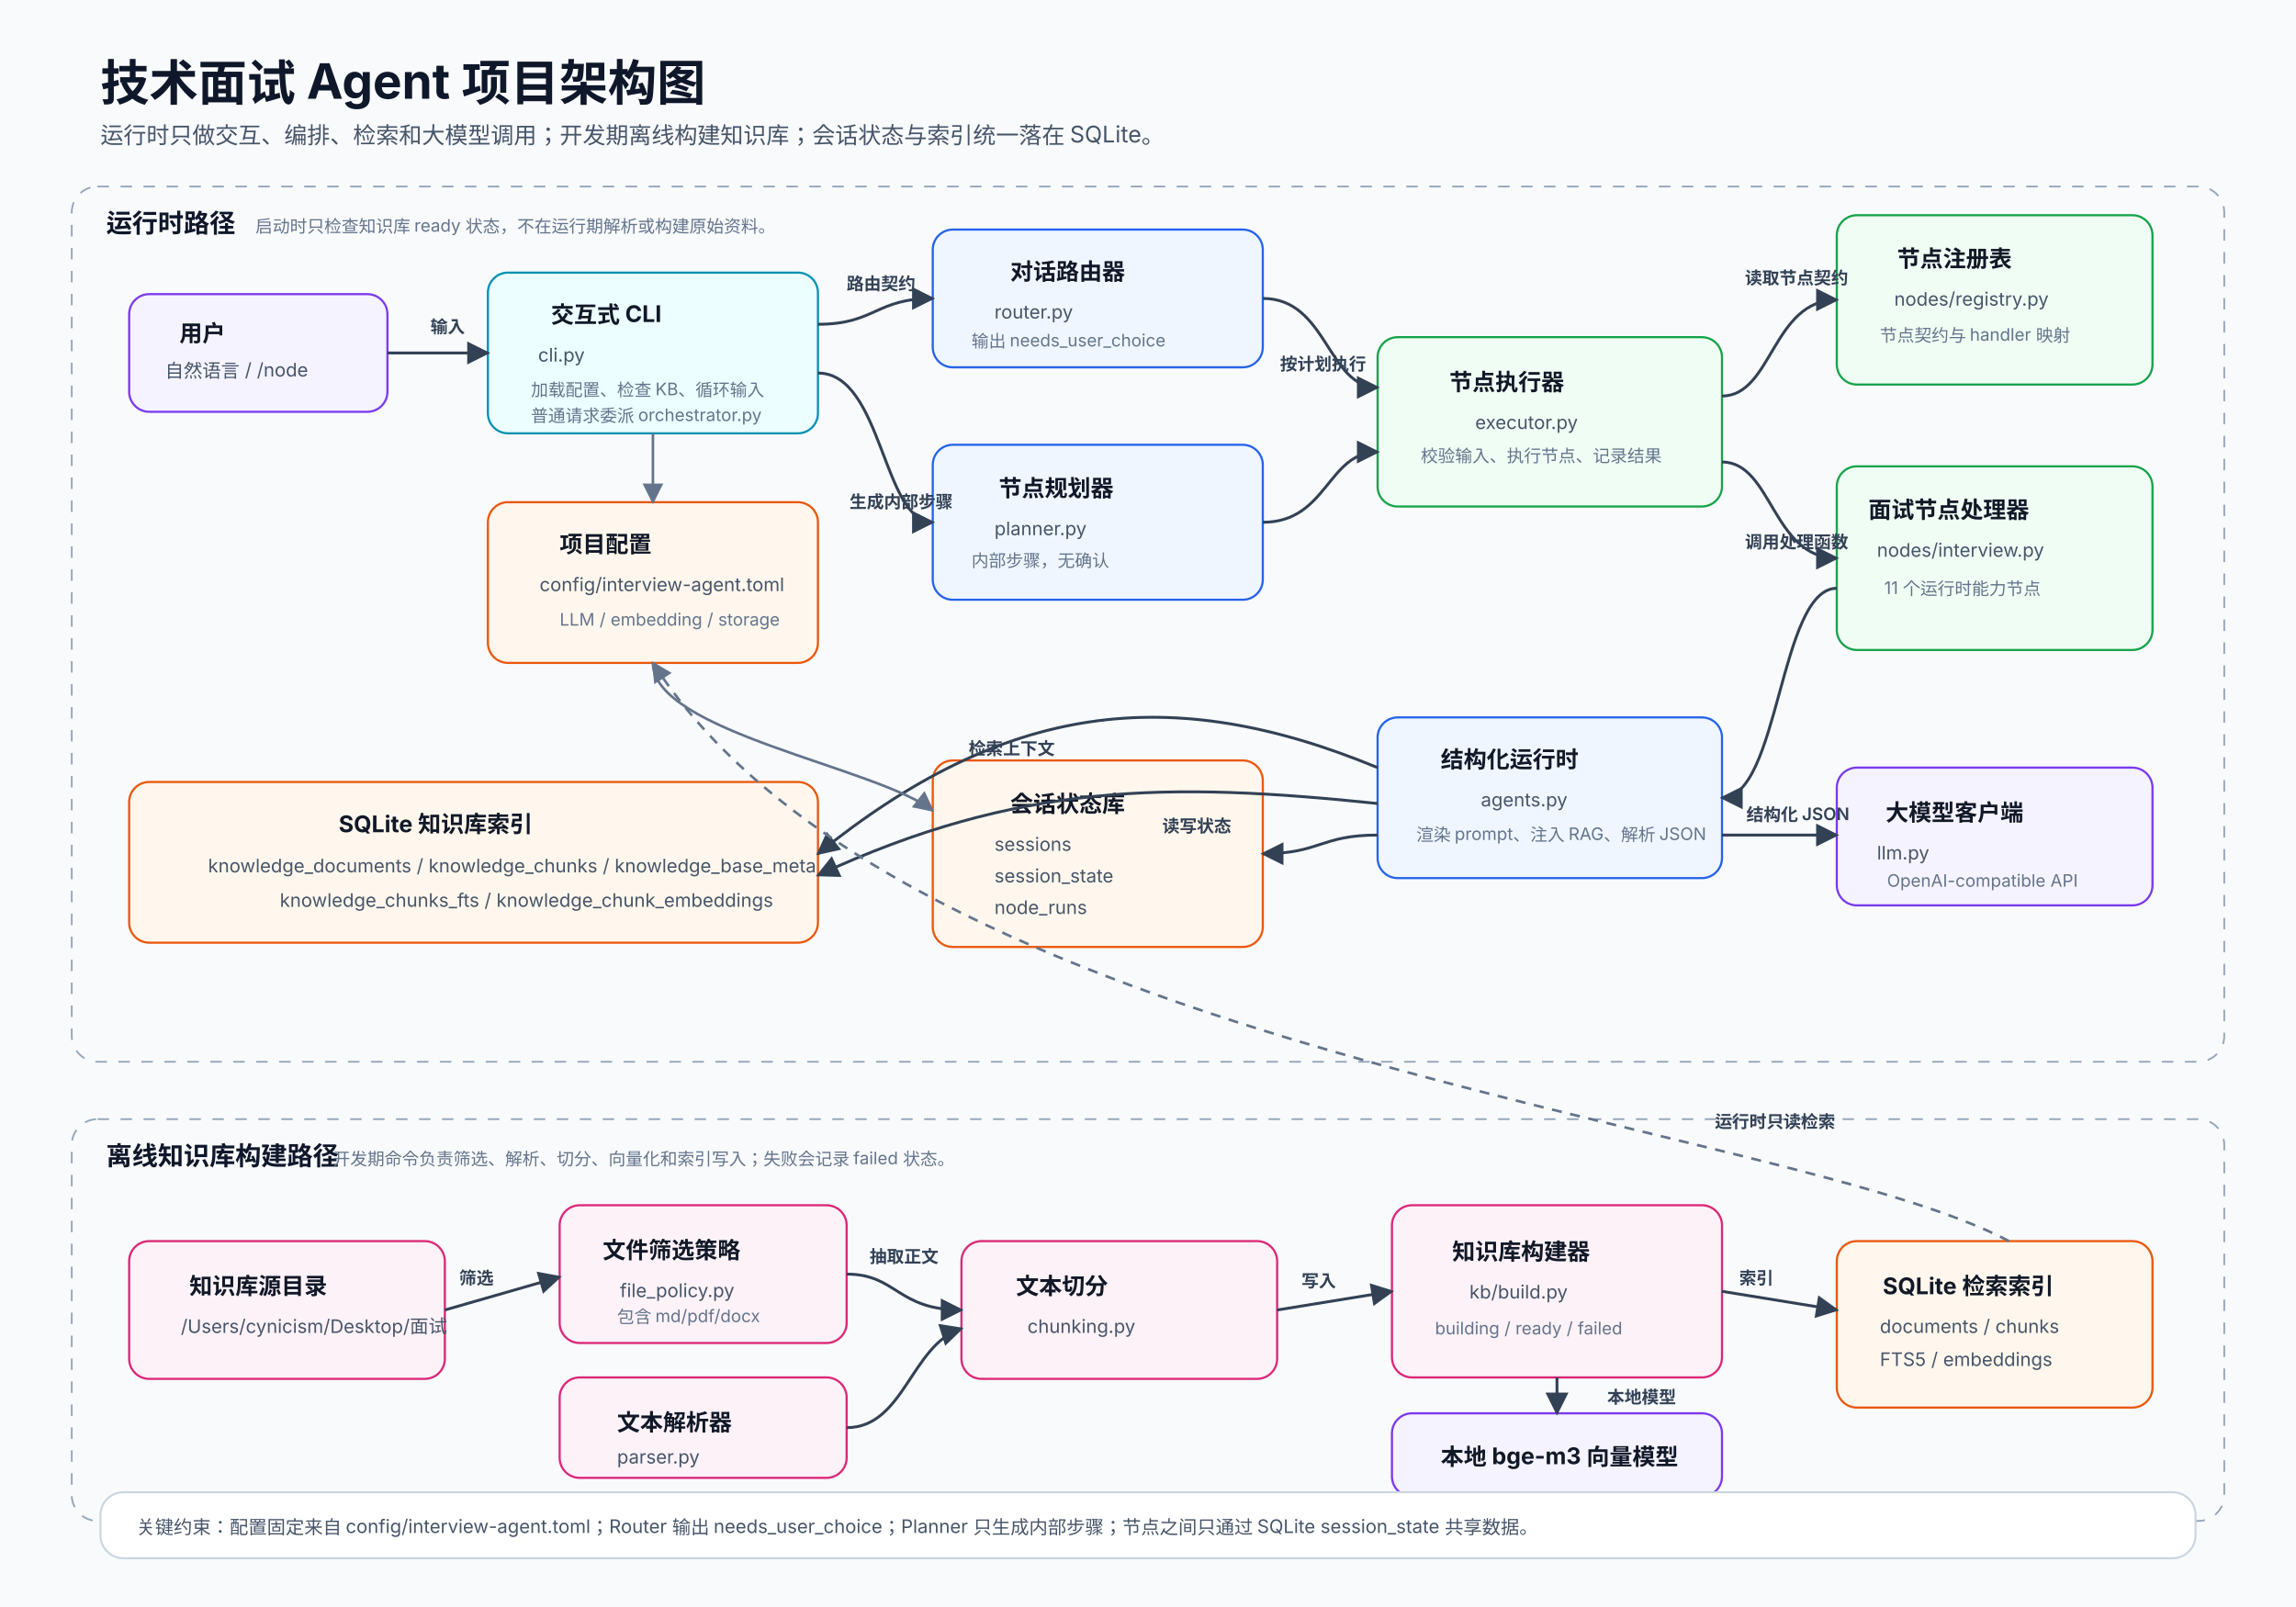
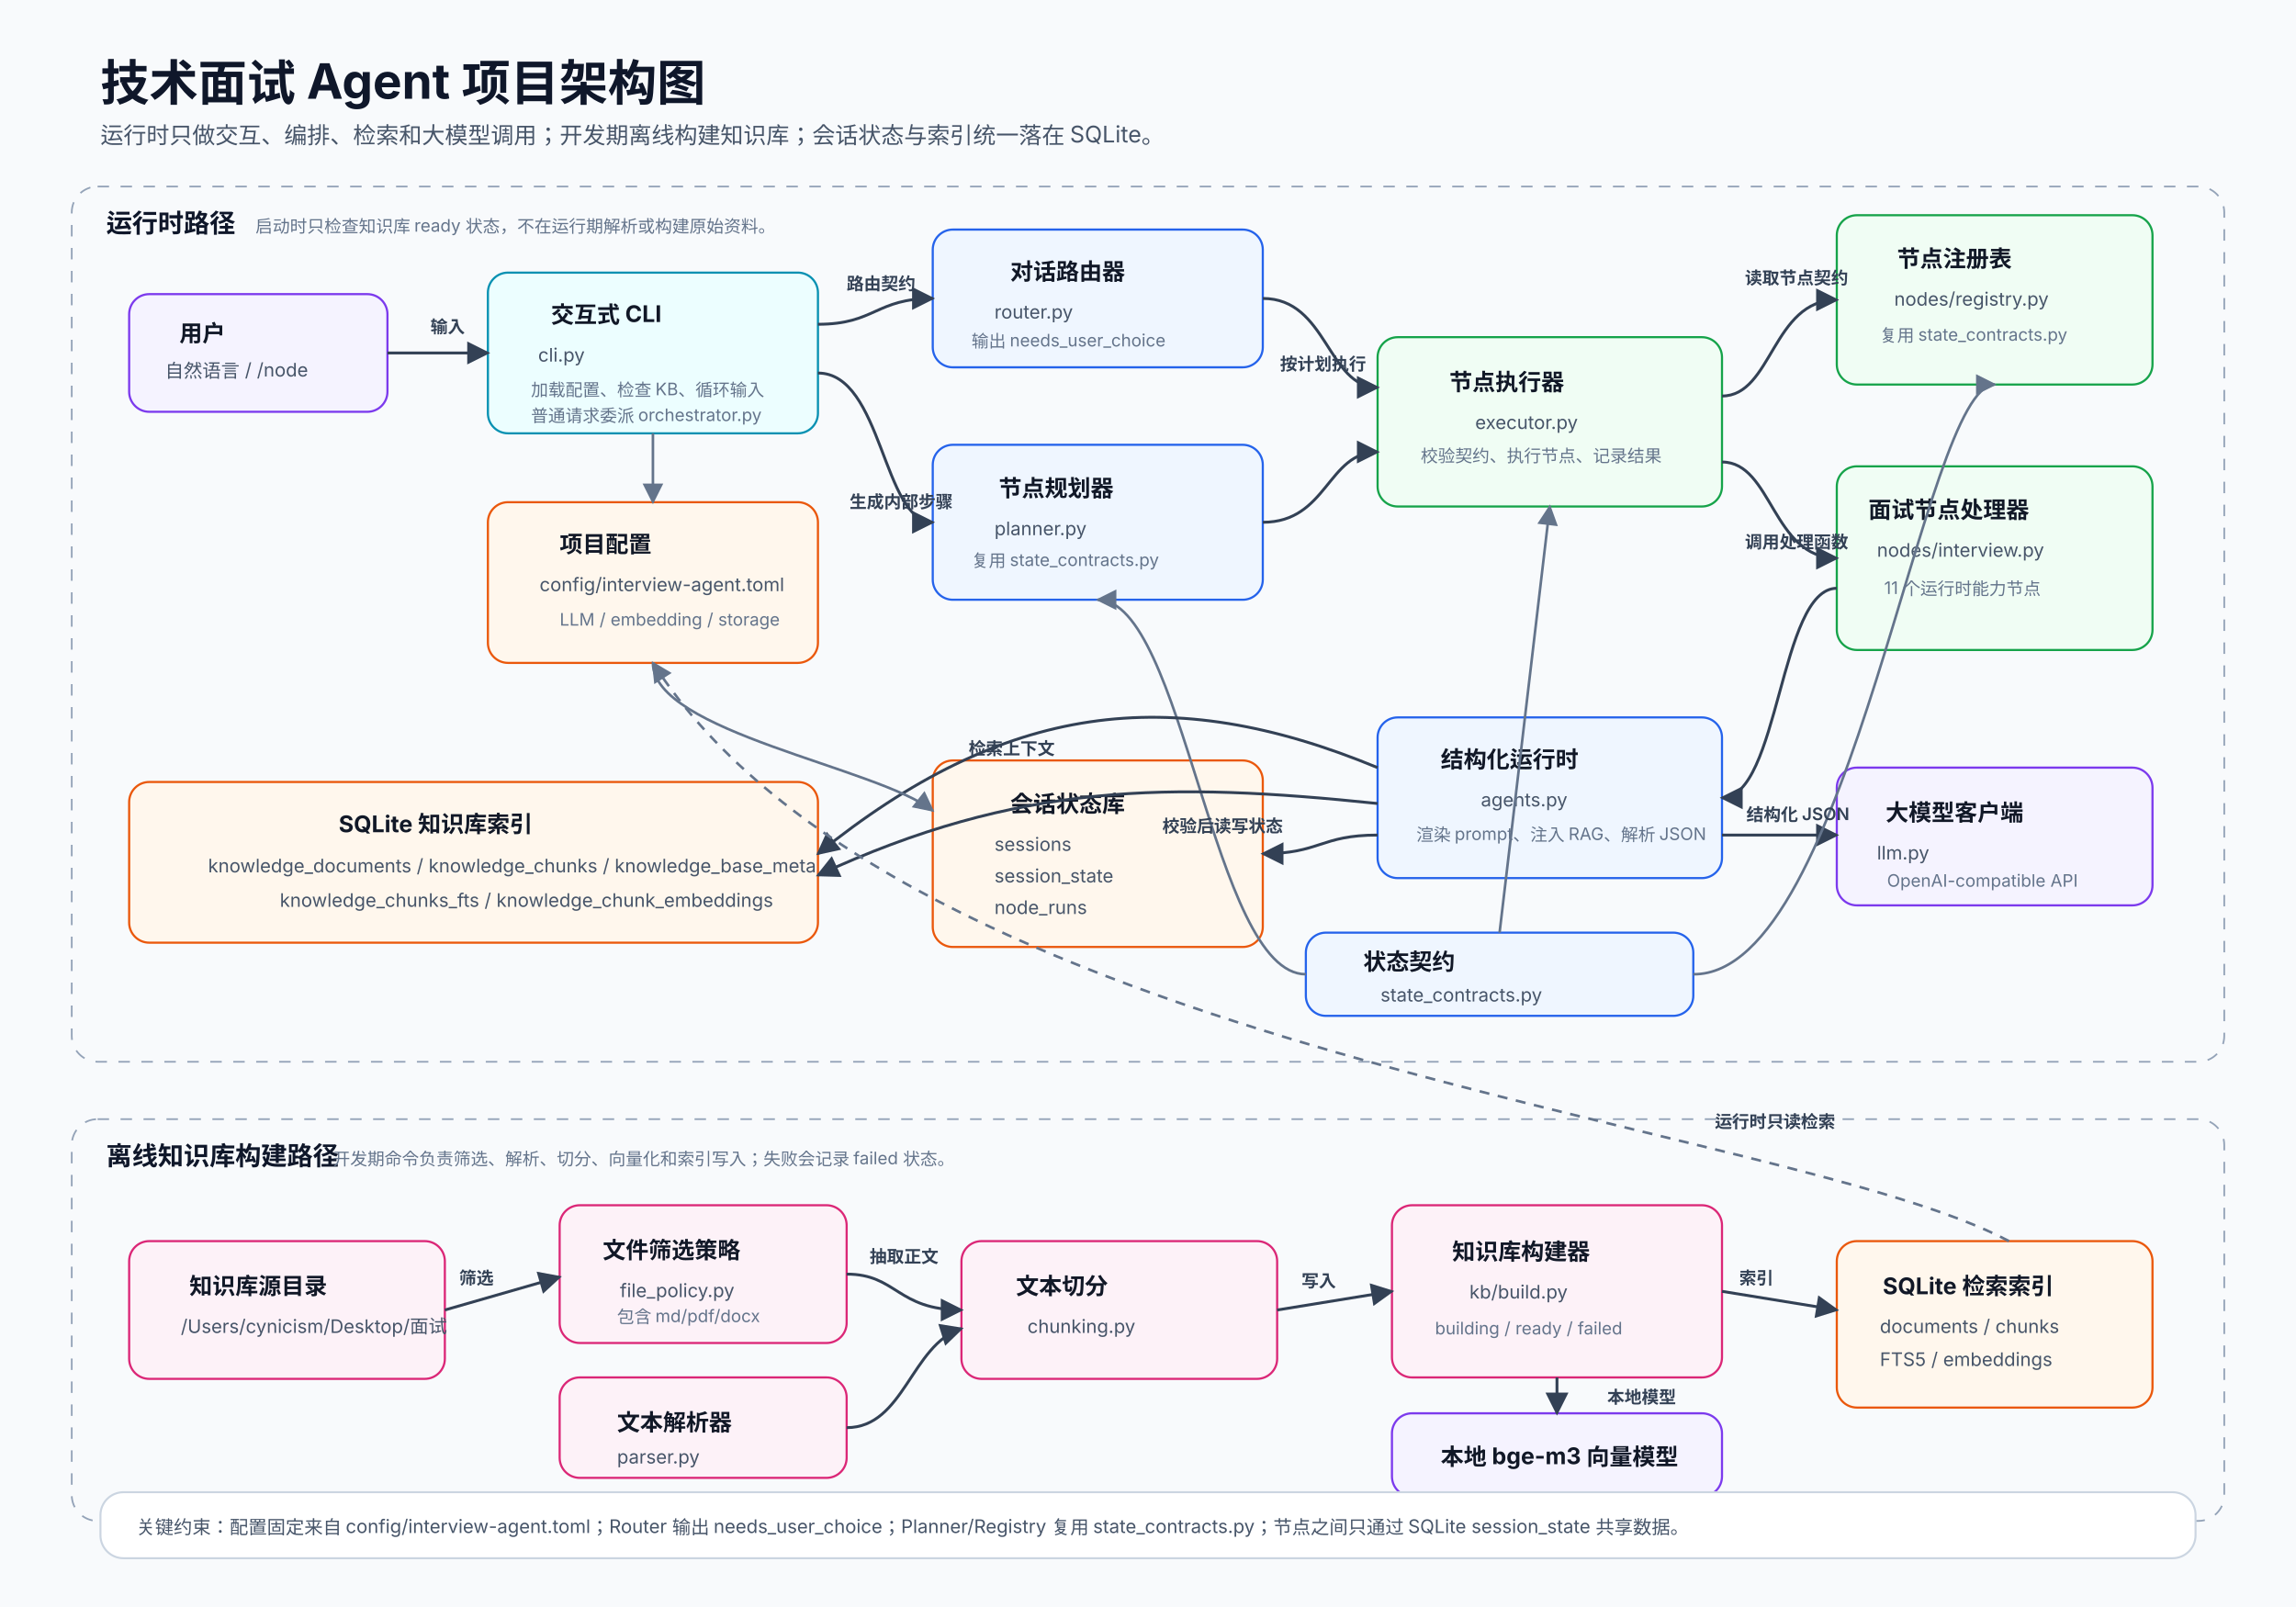
<svg xmlns="http://www.w3.org/2000/svg" width="1600" height="1120" viewBox="0 0 1600 1120" role="img" aria-labelledby="title desc">
  <defs>
    <marker id="arrow" viewBox="0 0 10 10" refX="9" refY="5" markerWidth="8" markerHeight="8" orient="auto-start-reverse">
      <path d="M 0 0 L 10 5 L 0 10 z" fill="#334155" />
    </marker>
    <marker id="soft-arrow" viewBox="0 0 10 10" refX="9" refY="5" markerWidth="8" markerHeight="8" orient="auto-start-reverse">
      <path d="M 0 0 L 10 5 L 0 10 z" fill="#64748b" />
    </marker>
    <style>
      .canvas { fill: #f8fafc; }
      .title { font: 700 34px -apple-system, BlinkMacSystemFont, "Segoe UI", sans-serif; fill: #0f172a; }
      .subtitle { font: 400 16px -apple-system, BlinkMacSystemFont, "Segoe UI", sans-serif; fill: #475569; }
      .section-title { font: 700 18px -apple-system, BlinkMacSystemFont, "Segoe UI", sans-serif; fill: #0f172a; }
      .label { font: 700 16px -apple-system, BlinkMacSystemFont, "Segoe UI", sans-serif; fill: #111827; }
      .small { font: 400 13px -apple-system, BlinkMacSystemFont, "Segoe UI", sans-serif; fill: #475569; }
      .tiny { font: 400 12px -apple-system, BlinkMacSystemFont, "Segoe UI", sans-serif; fill: #64748b; }
      .note { font: 600 12px -apple-system, BlinkMacSystemFont, "Segoe UI", sans-serif; fill: #334155; }
      .panel { fill: #ffffff; stroke: #cbd5e1; stroke-width: 1.4; rx: 16; }
      .runtime { fill: #ecfeff; stroke: #0891b2; stroke-width: 1.5; rx: 14; }
      .logic { fill: #eff6ff; stroke: #2563eb; stroke-width: 1.5; rx: 14; }
      .exec { fill: #f0fdf4; stroke: #16a34a; stroke-width: 1.5; rx: 14; }
      .data { fill: #fff7ed; stroke: #ea580c; stroke-width: 1.5; rx: 14; }
      .offline { fill: #fdf2f8; stroke: #db2777; stroke-width: 1.5; rx: 14; }
      .external { fill: #f5f3ff; stroke: #7c3aed; stroke-width: 1.5; rx: 14; }
      .line { stroke: #334155; stroke-width: 2; fill: none; marker-end: url(#arrow); }
      .soft-line { stroke: #64748b; stroke-width: 1.8; fill: none; marker-end: url(#soft-arrow); }
      .dash-line { stroke: #64748b; stroke-width: 1.8; stroke-dasharray: 7 6; fill: none; marker-end: url(#soft-arrow); }
      .boundary { fill: none; stroke: #94a3b8; stroke-width: 1.2; stroke-dasharray: 8 8; rx: 18; }
    </style>
  </defs>
  <rect class="canvas" x="0" y="0" width="1600" height="1120" />
  <text class="title" x="70" y="70">技术面试 Agent 项目架构图</text>
  <text class="subtitle" x="70" y="100">运行时只做交互、编排、检索和大模型调用；开发期离线构建知识库；会话状态与索引统一落在 SQLite。</text>
  <rect class="boundary" x="50" y="130" width="1500" height="610" />
  <text class="section-title" x="74" y="162">运行时路径</text>
  <text class="tiny" x="178" y="162">启动时只检查知识库 ready 状态，不在运行期解析或构建原始资料。</text>
  <rect class="external" x="90" y="205" width="180" height="82" />
  <text class="label" x="125" y="238">用户</text>
  <text class="small" x="115" y="263">自然语言 / /node</text>
  <rect class="runtime" x="340" y="190" width="230" height="112" />
  <text class="label" x="384" y="225">交互式 CLI</text>
  <text class="small" x="375" y="252">cli.py</text>
  <text class="tiny" x="370" y="276">加载配置、检查 KB、循环输入</text>
  <text class="tiny" x="370" y="294">普通请求委派 orchestrator.py</text>
  <rect class="data" x="340" y="350" width="230" height="112" />
  <text class="label" x="390" y="385">项目配置</text>
  <text class="small" x="376" y="412">config/interview-agent.toml</text>
  <text class="tiny" x="390" y="436">LLM / embedding / storage</text>
  <rect class="logic" x="650" y="160" width="230" height="96" />
  <text class="label" x="704" y="195">对话路由器</text>
  <text class="small" x="693" y="222">router.py</text>
  <text class="tiny" x="677" y="242">输出 needs_user_choice</text>
  <rect class="logic" x="650" y="310" width="230" height="108" />
  <text class="label" x="696" y="346">节点规划器</text>
  <text class="small" x="693" y="373">planner.py</text>
-   <text class="tiny" x="677" y="395">内部步骤，无确认</text>
+   <text class="tiny" x="677" y="395">复用 state_contracts.py</text>
  <rect class="exec" x="960" y="235" width="240" height="118" />
  <text class="label" x="1010" y="272">节点执行器</text>
  <text class="small" x="1028" y="299">executor.py</text>
-   <text class="tiny" x="990" y="322">校验输入、执行节点、记录结果</text>
+   <text class="tiny" x="990" y="322">校验契约、执行节点、记录结果</text>
  <rect class="exec" x="1280" y="150" width="220" height="118" />
  <text class="label" x="1322" y="186">节点注册表</text>
  <text class="small" x="1320" y="213">nodes/registry.py</text>
-   <text class="tiny" x="1310" y="238">节点契约与 handler 映射</text>
+   <text class="tiny" x="1310" y="238">复用 state_contracts.py</text>
  <rect class="exec" x="1280" y="325" width="220" height="128" />
  <text class="label" x="1302" y="361">面试节点处理器</text>
  <text class="small" x="1308" y="388">nodes/interview.py</text>
  <text class="tiny" x="1313" y="414">11 个运行时能力节点</text>
  <rect class="logic" x="960" y="500" width="240" height="112" />
  <text class="label" x="1004" y="535">结构化运行时</text>
  <text class="small" x="1032" y="562">agents.py</text>
  <text class="tiny" x="987" y="586">渲染 prompt、注入 RAG、解析 JSON</text>
  <rect class="external" x="1280" y="535" width="220" height="96" />
  <text class="label" x="1314" y="572">大模型客户端</text>
  <text class="small" x="1308" y="599">llm.py</text>
  <text class="tiny" x="1315" y="618">OpenAI-compatible API</text>
  <rect class="data" x="650" y="530" width="230" height="130" />
  <text class="label" x="704" y="566">会话状态库</text>
  <text class="small" x="693" y="593">sessions</text>
  <text class="small" x="693" y="615">session_state</text>
  <text class="small" x="693" y="637">node_runs</text>
+   <rect class="logic" x="910" y="650" width="270" height="58" />
+   <text class="label" x="950" y="676">状态契约</text>
+   <text class="small" x="962" y="698">state_contracts.py</text>
  <rect class="data" x="90" y="545" width="480" height="112" />
  <text class="label" x="236" y="580">SQLite 知识库索引</text>
  <text class="small" x="145" y="608">knowledge_documents / knowledge_chunks / knowledge_base_meta</text>
  <text class="small" x="195" y="632">knowledge_chunks_fts / knowledge_chunk_embeddings</text>
  <path class="line" d="M 270 246 L 340 246" />
  <path class="soft-line" d="M 455 302 L 455 350" />
  <path class="line" d="M 570 226 C 610 226 610 208 650 208" />
  <path class="line" d="M 570 260 C 615 260 615 364 650 364" />
  <path class="line" d="M 880 208 C 925 208 925 270 960 270" />
  <path class="line" d="M 880 364 C 925 364 925 315 960 315" />
  <path class="line" d="M 1200 276 C 1235 276 1235 209 1280 209" />
  <path class="line" d="M 1200 322 C 1235 322 1235 389 1280 389" />
  <path class="line" d="M 1280 410 C 1240 410 1240 556 1200 556" />
  <path class="line" d="M 1200 582 L 1280 582" />
  <path class="line" d="M 960 582 C 920 582 920 595 880 595" />
+   <path class="soft-line" d="M 910 679 C 845 679 825 418 765 418" />
+   <path class="soft-line" d="M 1045 650 L 1080 353" />
+   <path class="soft-line" d="M 1180 679 C 1290 680 1340 268 1390 268" />
  <path class="line" d="M 960 535 C 815 475 700 490 570 595" />
  <path class="line" d="M 960 560 C 815 545 710 545 570 610" />
  <path class="soft-line" d="M 455 462 C 455 510 612 535 650 565" />
  <text class="note" x="300" y="232">输入</text>
  <text class="note" x="590" y="202">路由契约</text>
  <text class="note" x="592" y="354">生成内部步骤</text>
  <text class="note" x="892" y="258">按计划执行</text>
  <text class="note" x="1216" y="198">读取节点契约</text>
  <text class="note" x="1216" y="382">调用处理函数</text>
  <text class="note" x="1217" y="572">结构化 JSON</text>
-   <text class="note" x="810" y="580">读写状态</text>
+   <text class="note" x="810" y="580">校验后读写状态</text>
  <text class="note" x="675" y="526">检索上下文</text>
  <rect class="boundary" x="50" y="780" width="1500" height="280" />
  <text class="section-title" x="74" y="812">离线知识库构建路径</text>
  <text class="tiny" x="232" y="812">开发期命令负责筛选、解析、切分、向量化和索引写入；失败会记录 failed 状态。</text>
  <rect class="offline" x="90" y="865" width="220" height="96" />
  <text class="label" x="132" y="902">知识库源目录</text>
  <text class="small" x="126" y="929">/Users/cynicism/Desktop/面试</text>
  <rect class="offline" x="390" y="840" width="200" height="96" />
  <text class="label" x="420" y="877">文件筛选策略</text>
  <text class="small" x="432" y="904">file_policy.py</text>
  <text class="tiny" x="430" y="922">包含 md/pdf/docx</text>
  <rect class="offline" x="390" y="960" width="200" height="70" />
  <text class="label" x="430" y="997">文本解析器</text>
  <text class="small" x="430" y="1020">parser.py</text>
  <rect class="offline" x="670" y="865" width="220" height="96" />
  <text class="label" x="708" y="902">文本切分</text>
  <text class="small" x="716" y="929">chunking.py</text>
  <rect class="offline" x="970" y="840" width="230" height="120" />
  <text class="label" x="1012" y="878">知识库构建器</text>
  <text class="small" x="1024" y="905">kb/build.py</text>
  <text class="tiny" x="1000" y="930">building / ready / failed</text>
  <rect class="external" x="970" y="985" width="230" height="58" />
  <text class="label" x="1004" y="1021">本地 bge-m3 向量模型</text>
  <rect class="data" x="1280" y="865" width="220" height="116" />
  <text class="label" x="1312" y="902">SQLite 检索索引</text>
  <text class="small" x="1310" y="929">documents / chunks</text>
  <text class="small" x="1310" y="952">FTS5 / embeddings</text>
  <path class="line" d="M 310 913 L 390 890" />
  <path class="line" d="M 590 888 C 625 888 625 913 670 913" />
  <path class="line" d="M 590 995 C 630 995 635 937 670 926" />
  <path class="line" d="M 890 913 L 970 900" />
  <path class="line" d="M 1085 960 L 1085 985" />
  <path class="line" d="M 1200 900 L 1280 913" />
  <path class="dash-line" d="M 1400 865 C 1240 780 630 735 455 462" />
  <text class="note" x="320" y="895">筛选</text>
  <text class="note" x="606" y="880">抽取正文</text>
  <text class="note" x="907" y="897">写入</text>
  <text class="note" x="1212" y="895">索引</text>
  <text class="note" x="1120" y="978">本地模型</text>
  <text class="note" x="1195" y="786">运行时只读检索</text>
  <rect class="panel" x="70" y="1040" width="1460" height="46" />
-   <text class="small" x="95" y="1069">关键约束：配置固定来自 config/interview-agent.toml；Router 输出 needs_user_choice；Planner 只生成内部步骤；节点之间只通过 SQLite session_state 共享数据。</text>
+   <text class="small" x="95" y="1069">关键约束：配置固定来自 config/interview-agent.toml；Router 输出 needs_user_choice；Planner/Registry 复用 state_contracts.py；节点之间只通过 SQLite session_state 共享数据。</text>
</svg>
